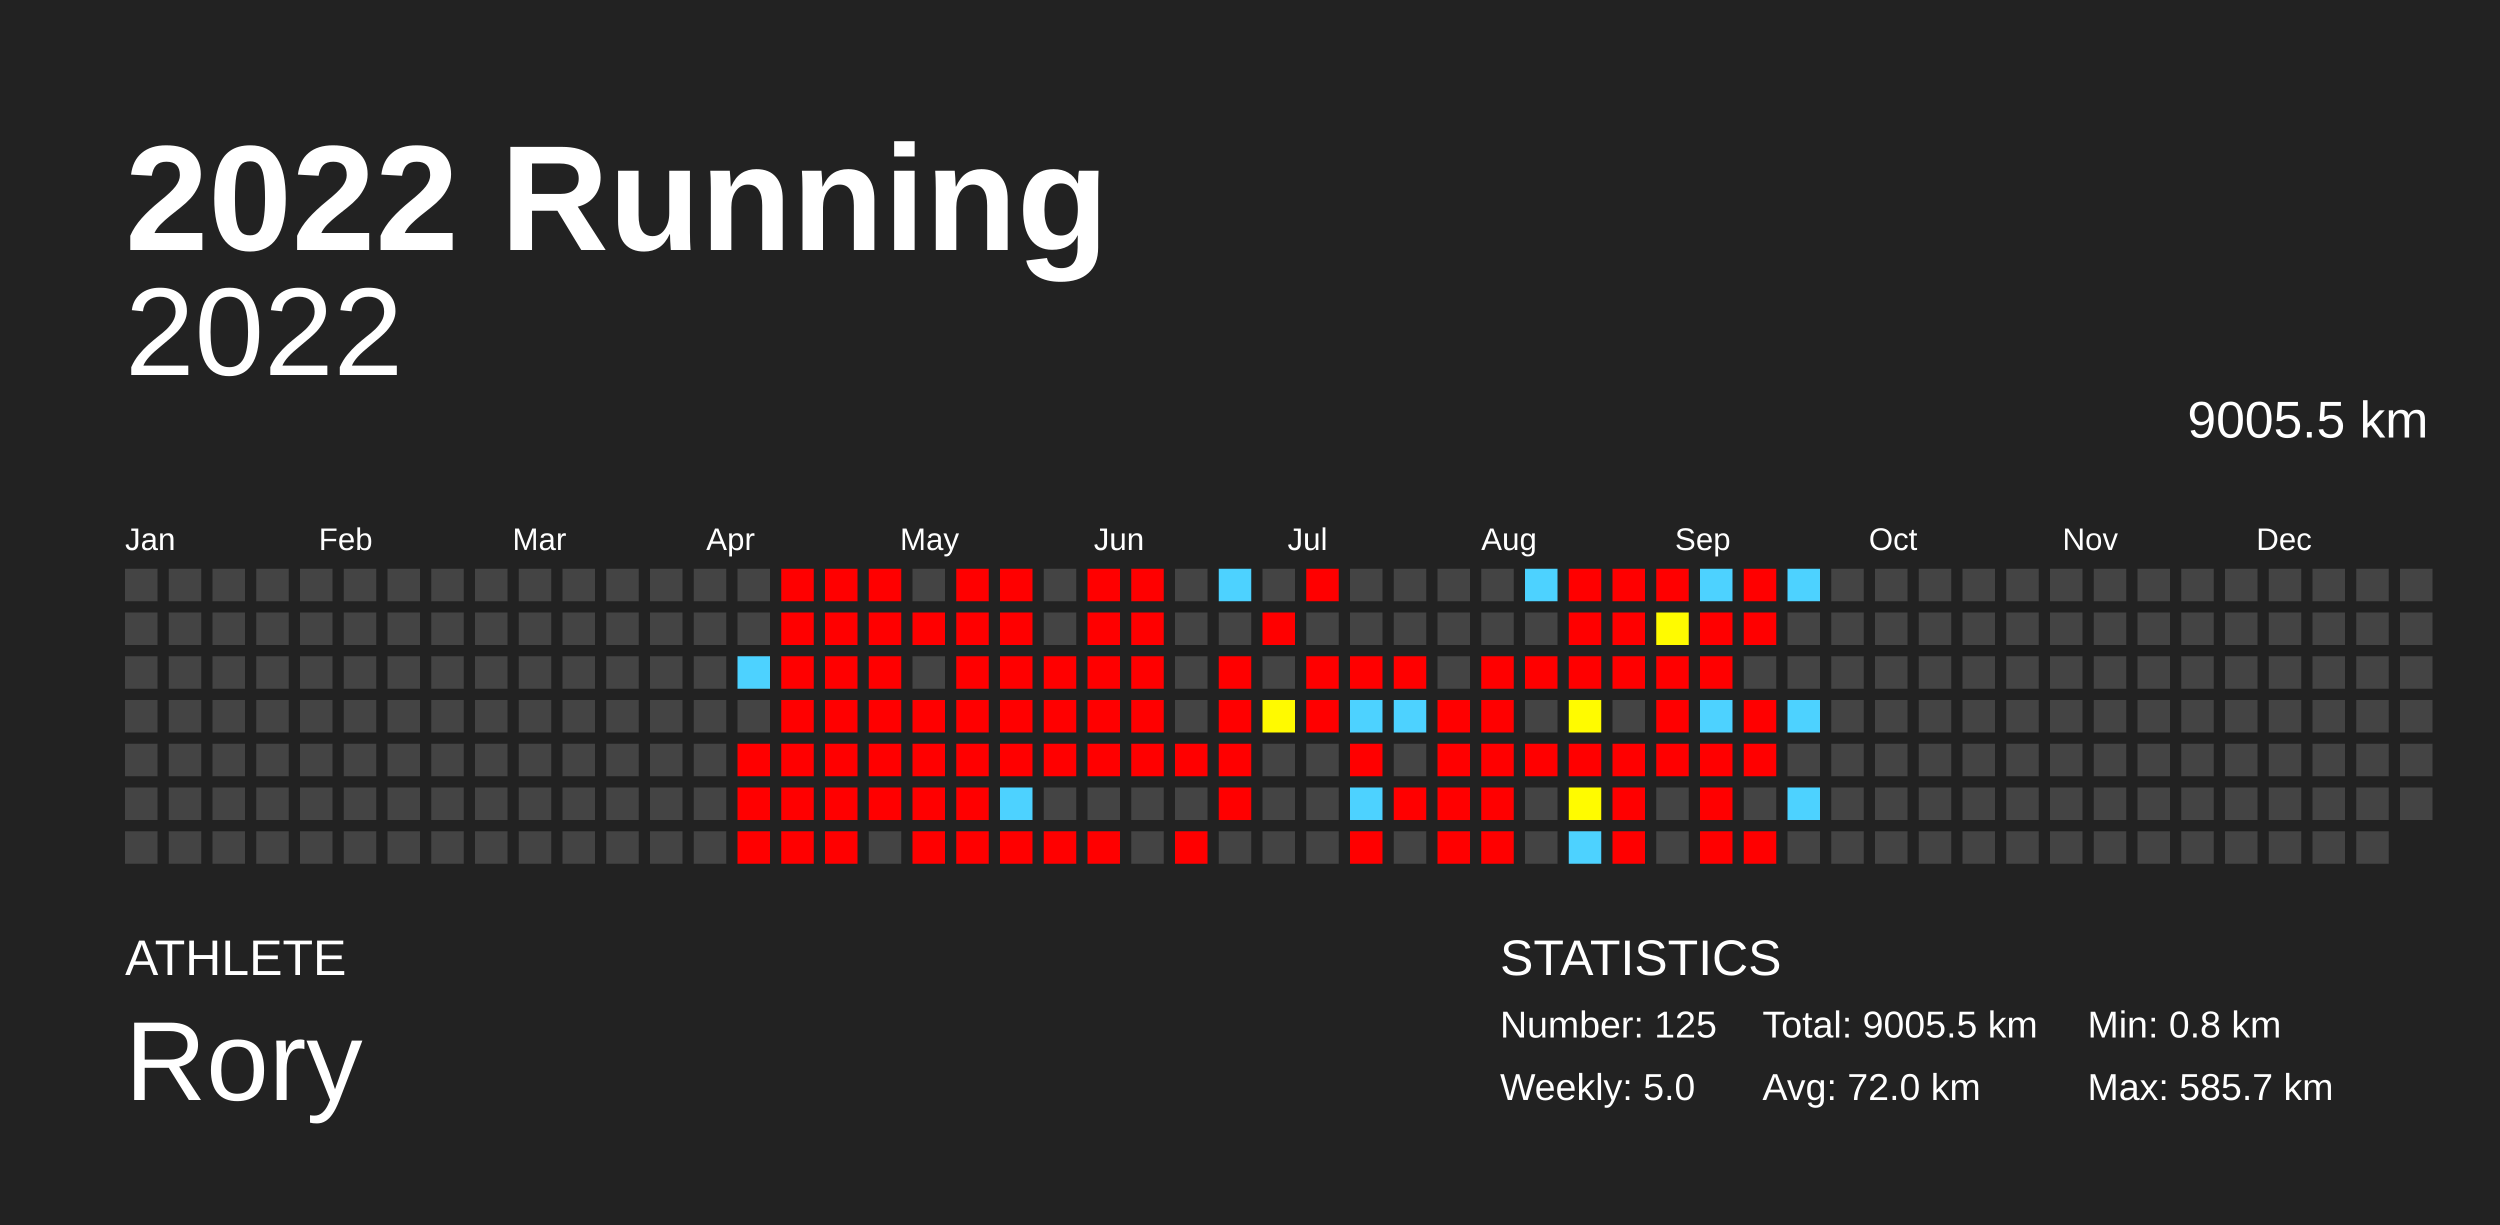
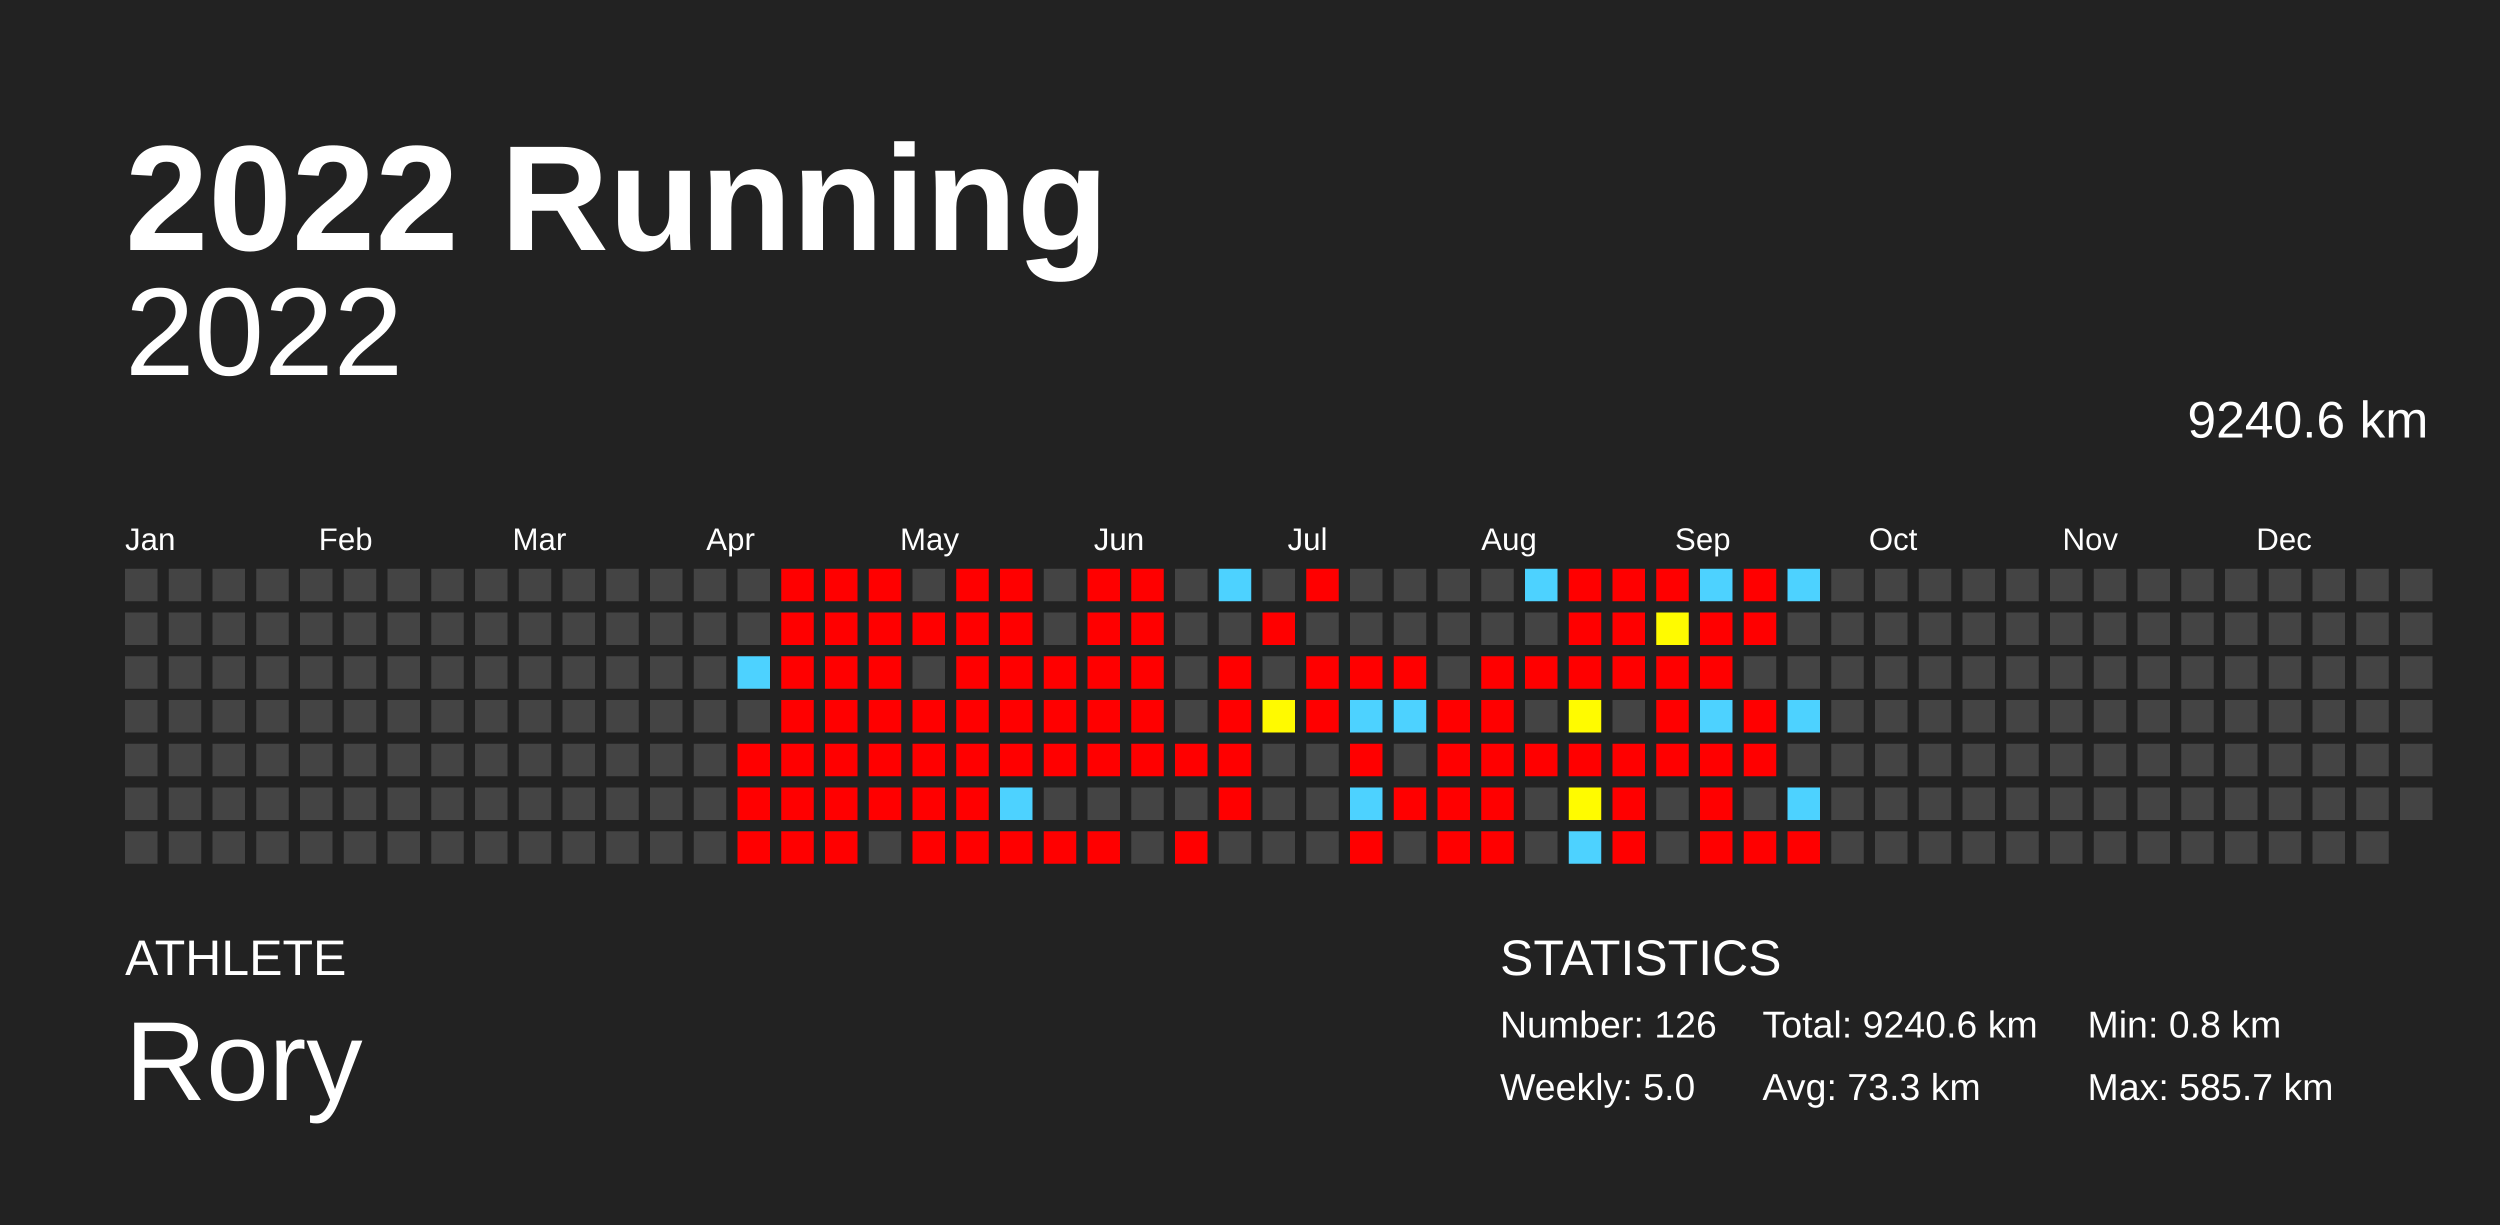
<svg xmlns="http://www.w3.org/2000/svg" baseProfile="full" height="98mm" version="1.1" viewBox="0,0,200,98" width="200mm">
  <defs />
  <rect fill="#222222" height="98" width="200" x="0" y="0" />
  <text fill="#FFFFFF" style="font-size:12px; font-family:Arial; font-weight:bold;" x="10" y="20">2022 Running</text>
  <text fill="#FFFFFF" style="font-size:4px; font-family:Arial" x="10" y="78">ATHLETE</text>
  <text fill="#FFFFFF" style="font-size:9px; font-family:Arial" x="10" y="88">Rory</text>
  <text fill="#FFFFFF" style="font-size:4px; font-family:Arial" x="120" y="78">STATISTICS</text>
-   <text fill="#FFFFFF" style="font-size:3px; font-family:Arial" x="120" y="83">Number: 125</text>
+   <text fill="#FFFFFF" style="font-size:3px; font-family:Arial" x="120" y="83">Number: 126</text>
  <text fill="#FFFFFF" style="font-size:3px; font-family:Arial" x="120" y="88">Weekly: 5.0</text>
-   <text fill="#FFFFFF" style="font-size:3px; font-family:Arial" x="141" y="83">Total: 9005.5 km</text>
-   <text fill="#FFFFFF" style="font-size:3px; font-family:Arial" x="141" y="88">Avg: 72.0 km</text>
+   <text fill="#FFFFFF" style="font-size:3px; font-family:Arial" x="141" y="83">Total: 9240.6 km</text>
+   <text fill="#FFFFFF" style="font-size:3px; font-family:Arial" x="141" y="88">Avg: 73.3 km</text>
  <text fill="#FFFFFF" style="font-size:3px; font-family:Arial" x="167" y="83">Min: 0.8 km</text>
  <text fill="#FFFFFF" style="font-size:3px; font-family:Arial" x="167" y="88">Max: 585.7 km</text>
  <text alignment-baseline="hanging" fill="#FFFFFF" style="font-size:10.0px; font-family:Arial;" x="10" y="30">2022</text>
-   <text alignment-baseline="hanging" fill="#FFFFFF" style="font-size:4.125px; font-family:Arial;" x="175" y="35">9005.5 km</text>
+   <text alignment-baseline="hanging" fill="#FFFFFF" style="font-size:4.125px; font-family:Arial;" x="175" y="35">9240.6 km</text>
  <text fill="#FFFFFF" style="font-size:2.5px; font-family:Arial" x="10.0" y="44">Jan</text>
  <text fill="#FFFFFF" style="font-size:2.5px; font-family:Arial" x="25.5" y="44">Feb</text>
  <text fill="#FFFFFF" style="font-size:2.5px; font-family:Arial" x="41.0" y="44">Mar</text>
  <text fill="#FFFFFF" style="font-size:2.5px; font-family:Arial" x="56.5" y="44">Apr</text>
  <text fill="#FFFFFF" style="font-size:2.5px; font-family:Arial" x="72.0" y="44">May</text>
  <text fill="#FFFFFF" style="font-size:2.5px; font-family:Arial" x="87.5" y="44">Jun</text>
  <text fill="#FFFFFF" style="font-size:2.5px; font-family:Arial" x="103.0" y="44">Jul</text>
  <text fill="#FFFFFF" style="font-size:2.5px; font-family:Arial" x="118.5" y="44">Aug</text>
  <text fill="#FFFFFF" style="font-size:2.5px; font-family:Arial" x="134.0" y="44">Sep</text>
  <text fill="#FFFFFF" style="font-size:2.5px; font-family:Arial" x="149.5" y="44">Oct</text>
  <text fill="#FFFFFF" style="font-size:2.5px; font-family:Arial" x="165.0" y="44">Nov</text>
  <text fill="#FFFFFF" style="font-size:2.5px; font-family:Arial" x="180.5" y="44">Dec</text>
  <rect fill="#444444" height="2.6" width="2.6" x="10.0" y="45.5" />
  <rect fill="#444444" height="2.6" width="2.6" x="10.0" y="49.0" />
  <rect fill="#444444" height="2.6" width="2.6" x="10.0" y="52.5" />
  <rect fill="#444444" height="2.6" width="2.6" x="10.0" y="56.0" />
  <rect fill="#444444" height="2.6" width="2.6" x="10.0" y="59.5" />
  <rect fill="#444444" height="2.6" width="2.6" x="10.0" y="63.0" />
  <rect fill="#444444" height="2.6" width="2.6" x="10.0" y="66.5" />
  <rect fill="#444444" height="2.6" width="2.6" x="13.5" y="45.5" />
  <rect fill="#444444" height="2.6" width="2.6" x="13.5" y="49.0" />
  <rect fill="#444444" height="2.6" width="2.6" x="13.5" y="52.5" />
  <rect fill="#444444" height="2.6" width="2.6" x="13.5" y="56.0" />
  <rect fill="#444444" height="2.6" width="2.6" x="13.5" y="59.5" />
  <rect fill="#444444" height="2.6" width="2.6" x="13.5" y="63.0" />
  <rect fill="#444444" height="2.6" width="2.6" x="13.5" y="66.5" />
  <rect fill="#444444" height="2.6" width="2.6" x="17.0" y="45.5" />
  <rect fill="#444444" height="2.6" width="2.6" x="17.0" y="49.0" />
  <rect fill="#444444" height="2.6" width="2.6" x="17.0" y="52.5" />
  <rect fill="#444444" height="2.6" width="2.6" x="17.0" y="56.0" />
  <rect fill="#444444" height="2.6" width="2.6" x="17.0" y="59.5" />
  <rect fill="#444444" height="2.6" width="2.6" x="17.0" y="63.0" />
  <rect fill="#444444" height="2.6" width="2.6" x="17.0" y="66.5" />
  <rect fill="#444444" height="2.6" width="2.6" x="20.5" y="45.5" />
  <rect fill="#444444" height="2.6" width="2.6" x="20.5" y="49.0" />
  <rect fill="#444444" height="2.6" width="2.6" x="20.5" y="52.5" />
  <rect fill="#444444" height="2.6" width="2.6" x="20.5" y="56.0" />
  <rect fill="#444444" height="2.6" width="2.6" x="20.5" y="59.5" />
  <rect fill="#444444" height="2.6" width="2.6" x="20.5" y="63.0" />
  <rect fill="#444444" height="2.6" width="2.6" x="20.5" y="66.5" />
  <rect fill="#444444" height="2.6" width="2.6" x="24.0" y="45.5" />
  <rect fill="#444444" height="2.6" width="2.6" x="24.0" y="49.0" />
  <rect fill="#444444" height="2.6" width="2.6" x="24.0" y="52.5" />
  <rect fill="#444444" height="2.6" width="2.6" x="24.0" y="56.0" />
  <rect fill="#444444" height="2.6" width="2.6" x="24.0" y="59.5" />
  <rect fill="#444444" height="2.6" width="2.6" x="24.0" y="63.0" />
  <rect fill="#444444" height="2.6" width="2.6" x="24.0" y="66.5" />
  <rect fill="#444444" height="2.6" width="2.6" x="27.5" y="45.5" />
  <rect fill="#444444" height="2.6" width="2.6" x="27.5" y="49.0" />
  <rect fill="#444444" height="2.6" width="2.6" x="27.5" y="52.5" />
  <rect fill="#444444" height="2.6" width="2.6" x="27.5" y="56.0" />
  <rect fill="#444444" height="2.6" width="2.6" x="27.5" y="59.5" />
  <rect fill="#444444" height="2.6" width="2.6" x="27.5" y="63.0" />
  <rect fill="#444444" height="2.6" width="2.6" x="27.5" y="66.5" />
  <rect fill="#444444" height="2.6" width="2.6" x="31.0" y="45.5" />
  <rect fill="#444444" height="2.6" width="2.6" x="31.0" y="49.0" />
  <rect fill="#444444" height="2.6" width="2.6" x="31.0" y="52.5" />
  <rect fill="#444444" height="2.6" width="2.6" x="31.0" y="56.0" />
  <rect fill="#444444" height="2.6" width="2.6" x="31.0" y="59.5" />
  <rect fill="#444444" height="2.6" width="2.6" x="31.0" y="63.0" />
  <rect fill="#444444" height="2.6" width="2.6" x="31.0" y="66.5" />
  <rect fill="#444444" height="2.6" width="2.6" x="34.5" y="45.5" />
  <rect fill="#444444" height="2.6" width="2.6" x="34.5" y="49.0" />
  <rect fill="#444444" height="2.6" width="2.6" x="34.5" y="52.5" />
  <rect fill="#444444" height="2.6" width="2.6" x="34.5" y="56.0" />
  <rect fill="#444444" height="2.6" width="2.6" x="34.5" y="59.5" />
  <rect fill="#444444" height="2.6" width="2.6" x="34.5" y="63.0" />
  <rect fill="#444444" height="2.6" width="2.6" x="34.5" y="66.5" />
  <rect fill="#444444" height="2.6" width="2.6" x="38.0" y="45.5" />
  <rect fill="#444444" height="2.6" width="2.6" x="38.0" y="49.0" />
  <rect fill="#444444" height="2.6" width="2.6" x="38.0" y="52.5" />
  <rect fill="#444444" height="2.6" width="2.6" x="38.0" y="56.0" />
  <rect fill="#444444" height="2.6" width="2.6" x="38.0" y="59.5" />
  <rect fill="#444444" height="2.6" width="2.6" x="38.0" y="63.0" />
  <rect fill="#444444" height="2.6" width="2.6" x="38.0" y="66.5" />
  <rect fill="#444444" height="2.6" width="2.6" x="41.5" y="45.5" />
  <rect fill="#444444" height="2.6" width="2.6" x="41.5" y="49.0" />
  <rect fill="#444444" height="2.6" width="2.6" x="41.5" y="52.5" />
  <rect fill="#444444" height="2.6" width="2.6" x="41.5" y="56.0" />
  <rect fill="#444444" height="2.6" width="2.6" x="41.5" y="59.5" />
  <rect fill="#444444" height="2.6" width="2.6" x="41.5" y="63.0" />
  <rect fill="#444444" height="2.6" width="2.6" x="41.5" y="66.5" />
  <rect fill="#444444" height="2.6" width="2.6" x="45.0" y="45.5" />
  <rect fill="#444444" height="2.6" width="2.6" x="45.0" y="49.0" />
  <rect fill="#444444" height="2.6" width="2.6" x="45.0" y="52.5" />
  <rect fill="#444444" height="2.6" width="2.6" x="45.0" y="56.0" />
  <rect fill="#444444" height="2.6" width="2.6" x="45.0" y="59.5" />
  <rect fill="#444444" height="2.6" width="2.6" x="45.0" y="63.0" />
  <rect fill="#444444" height="2.6" width="2.6" x="45.0" y="66.5" />
  <rect fill="#444444" height="2.6" width="2.6" x="48.5" y="45.5" />
  <rect fill="#444444" height="2.6" width="2.6" x="48.5" y="49.0" />
  <rect fill="#444444" height="2.6" width="2.6" x="48.5" y="52.5" />
  <rect fill="#444444" height="2.6" width="2.6" x="48.5" y="56.0" />
  <rect fill="#444444" height="2.6" width="2.6" x="48.5" y="59.5" />
  <rect fill="#444444" height="2.6" width="2.6" x="48.5" y="63.0" />
  <rect fill="#444444" height="2.6" width="2.6" x="48.5" y="66.5" />
  <rect fill="#444444" height="2.6" width="2.6" x="52.0" y="45.5" />
  <rect fill="#444444" height="2.6" width="2.6" x="52.0" y="49.0" />
  <rect fill="#444444" height="2.6" width="2.6" x="52.0" y="52.5" />
  <rect fill="#444444" height="2.6" width="2.6" x="52.0" y="56.0" />
  <rect fill="#444444" height="2.6" width="2.6" x="52.0" y="59.5" />
  <rect fill="#444444" height="2.6" width="2.6" x="52.0" y="63.0" />
  <rect fill="#444444" height="2.6" width="2.6" x="52.0" y="66.5" />
  <rect fill="#444444" height="2.6" width="2.6" x="55.5" y="45.5" />
  <rect fill="#444444" height="2.6" width="2.6" x="55.5" y="49.0" />
  <rect fill="#444444" height="2.6" width="2.6" x="55.5" y="52.5" />
  <rect fill="#444444" height="2.6" width="2.6" x="55.5" y="56.0" />
  <rect fill="#444444" height="2.6" width="2.6" x="55.5" y="59.5" />
  <rect fill="#444444" height="2.6" width="2.6" x="55.5" y="63.0" />
  <rect fill="#444444" height="2.6" width="2.6" x="55.5" y="66.5" />
  <rect fill="#444444" height="2.6" width="2.6" x="59.0" y="45.5" />
  <rect fill="#444444" height="2.6" width="2.6" x="59.0" y="49.0" />
  <rect fill="#4dd2ff" height="2.6" width="2.6" x="59.0" y="52.5" />
  <rect fill="#444444" height="2.6" width="2.6" x="59.0" y="56.0" />
  <rect fill="red" height="2.6" width="2.6" x="59.0" y="59.5" />
  <rect fill="red" height="2.6" width="2.6" x="59.0" y="63.0" />
  <rect fill="red" height="2.6" width="2.6" x="59.0" y="66.5" />
  <rect fill="red" height="2.6" width="2.6" x="62.5" y="45.5" />
  <rect fill="red" height="2.6" width="2.6" x="62.5" y="49.0" />
  <rect fill="red" height="2.6" width="2.6" x="62.5" y="52.5" />
  <rect fill="red" height="2.6" width="2.6" x="62.5" y="56.0" />
  <rect fill="red" height="2.6" width="2.6" x="62.5" y="59.5" />
  <rect fill="red" height="2.6" width="2.6" x="62.5" y="63.0" />
  <rect fill="red" height="2.6" width="2.6" x="62.5" y="66.5" />
  <rect fill="red" height="2.6" width="2.6" x="66.0" y="45.5" />
  <rect fill="red" height="2.6" width="2.6" x="66.0" y="49.0" />
  <rect fill="red" height="2.6" width="2.6" x="66.0" y="52.5" />
  <rect fill="red" height="2.6" width="2.6" x="66.0" y="56.0" />
  <rect fill="red" height="2.6" width="2.6" x="66.0" y="59.5" />
  <rect fill="red" height="2.6" width="2.6" x="66.0" y="63.0" />
  <rect fill="red" height="2.6" width="2.6" x="66.0" y="66.5" />
  <rect fill="red" height="2.6" width="2.6" x="69.5" y="45.5" />
  <rect fill="red" height="2.6" width="2.6" x="69.5" y="49.0" />
  <rect fill="red" height="2.6" width="2.6" x="69.5" y="52.5" />
  <rect fill="red" height="2.6" width="2.6" x="69.5" y="56.0" />
  <rect fill="red" height="2.6" width="2.6" x="69.5" y="59.5" />
  <rect fill="red" height="2.6" width="2.6" x="69.5" y="63.0" />
  <rect fill="#444444" height="2.6" width="2.6" x="69.5" y="66.5" />
  <rect fill="#444444" height="2.6" width="2.6" x="73.0" y="45.5" />
  <rect fill="red" height="2.6" width="2.6" x="73.0" y="49.0" />
  <rect fill="#444444" height="2.6" width="2.6" x="73.0" y="52.5" />
  <rect fill="red" height="2.6" width="2.6" x="73.0" y="56.0" />
  <rect fill="red" height="2.6" width="2.6" x="73.0" y="59.5" />
  <rect fill="red" height="2.6" width="2.6" x="73.0" y="63.0" />
  <rect fill="red" height="2.6" width="2.6" x="73.0" y="66.5" />
  <rect fill="red" height="2.6" width="2.6" x="76.5" y="45.5" />
  <rect fill="red" height="2.6" width="2.6" x="76.5" y="49.0" />
  <rect fill="red" height="2.6" width="2.6" x="76.5" y="52.5" />
  <rect fill="red" height="2.6" width="2.6" x="76.5" y="56.0" />
  <rect fill="red" height="2.6" width="2.6" x="76.5" y="59.5" />
  <rect fill="red" height="2.6" width="2.6" x="76.5" y="63.0" />
  <rect fill="red" height="2.6" width="2.6" x="76.5" y="66.5" />
  <rect fill="red" height="2.6" width="2.6" x="80.0" y="45.5" />
  <rect fill="red" height="2.6" width="2.6" x="80.0" y="49.0" />
  <rect fill="red" height="2.6" width="2.6" x="80.0" y="52.5" />
  <rect fill="red" height="2.6" width="2.6" x="80.0" y="56.0" />
  <rect fill="red" height="2.6" width="2.6" x="80.0" y="59.5" />
  <rect fill="#4dd2ff" height="2.6" width="2.6" x="80.0" y="63.0" />
  <rect fill="red" height="2.6" width="2.6" x="80.0" y="66.5" />
  <rect fill="#444444" height="2.6" width="2.6" x="83.5" y="45.5" />
  <rect fill="#444444" height="2.6" width="2.6" x="83.5" y="49.0" />
  <rect fill="red" height="2.6" width="2.6" x="83.5" y="52.5" />
  <rect fill="red" height="2.6" width="2.6" x="83.5" y="56.0" />
  <rect fill="red" height="2.6" width="2.6" x="83.5" y="59.5" />
  <rect fill="#444444" height="2.6" width="2.6" x="83.5" y="63.0" />
  <rect fill="red" height="2.6" width="2.6" x="83.5" y="66.5" />
  <rect fill="red" height="2.6" width="2.6" x="87.0" y="45.5" />
  <rect fill="red" height="2.6" width="2.6" x="87.0" y="49.0" />
  <rect fill="red" height="2.6" width="2.6" x="87.0" y="52.5" />
  <rect fill="red" height="2.6" width="2.6" x="87.0" y="56.0" />
  <rect fill="red" height="2.6" width="2.6" x="87.0" y="59.5" />
  <rect fill="#444444" height="2.6" width="2.6" x="87.0" y="63.0" />
  <rect fill="red" height="2.6" width="2.6" x="87.0" y="66.5" />
  <rect fill="red" height="2.6" width="2.6" x="90.5" y="45.5" />
  <rect fill="red" height="2.6" width="2.6" x="90.5" y="49.0" />
  <rect fill="red" height="2.6" width="2.6" x="90.5" y="52.5" />
  <rect fill="red" height="2.6" width="2.6" x="90.5" y="56.0" />
  <rect fill="red" height="2.6" width="2.6" x="90.5" y="59.5" />
  <rect fill="#444444" height="2.6" width="2.6" x="90.5" y="63.0" />
  <rect fill="#444444" height="2.6" width="2.6" x="90.5" y="66.5" />
  <rect fill="#444444" height="2.6" width="2.6" x="94.0" y="45.5" />
  <rect fill="#444444" height="2.6" width="2.6" x="94.0" y="49.0" />
  <rect fill="#444444" height="2.6" width="2.6" x="94.0" y="52.5" />
  <rect fill="#444444" height="2.6" width="2.6" x="94.0" y="56.0" />
  <rect fill="red" height="2.6" width="2.6" x="94.0" y="59.5" />
  <rect fill="#444444" height="2.6" width="2.6" x="94.0" y="63.0" />
  <rect fill="red" height="2.6" width="2.6" x="94.0" y="66.5" />
  <rect fill="#4dd2ff" height="2.6" width="2.6" x="97.5" y="45.5" />
  <rect fill="#444444" height="2.6" width="2.6" x="97.5" y="49.0" />
  <rect fill="red" height="2.6" width="2.6" x="97.5" y="52.5" />
  <rect fill="red" height="2.6" width="2.6" x="97.5" y="56.0" />
  <rect fill="red" height="2.6" width="2.6" x="97.5" y="59.5" />
  <rect fill="red" height="2.6" width="2.6" x="97.5" y="63.0" />
  <rect fill="#444444" height="2.6" width="2.6" x="97.5" y="66.5" />
  <rect fill="#444444" height="2.6" width="2.6" x="101.0" y="45.5" />
  <rect fill="red" height="2.6" width="2.6" x="101.0" y="49.0" />
  <rect fill="#444444" height="2.6" width="2.6" x="101.0" y="52.5" />
  <rect fill="#fffa00" height="2.6" width="2.6" x="101.0" y="56.0" />
  <rect fill="#444444" height="2.6" width="2.6" x="101.0" y="59.5" />
  <rect fill="#444444" height="2.6" width="2.6" x="101.0" y="63.0" />
  <rect fill="#444444" height="2.6" width="2.6" x="101.0" y="66.5" />
  <rect fill="red" height="2.6" width="2.6" x="104.5" y="45.5" />
  <rect fill="#444444" height="2.6" width="2.6" x="104.5" y="49.0" />
  <rect fill="red" height="2.6" width="2.6" x="104.5" y="52.5" />
  <rect fill="red" height="2.6" width="2.6" x="104.5" y="56.0" />
  <rect fill="#444444" height="2.6" width="2.6" x="104.5" y="59.5" />
  <rect fill="#444444" height="2.6" width="2.6" x="104.5" y="63.0" />
  <rect fill="#444444" height="2.6" width="2.6" x="104.5" y="66.5" />
  <rect fill="#444444" height="2.6" width="2.6" x="108.0" y="45.5" />
  <rect fill="#444444" height="2.6" width="2.6" x="108.0" y="49.0" />
  <rect fill="red" height="2.6" width="2.6" x="108.0" y="52.5" />
  <rect fill="#4dd2ff" height="2.6" width="2.6" x="108.0" y="56.0" />
  <rect fill="red" height="2.6" width="2.6" x="108.0" y="59.5" />
  <rect fill="#4dd2ff" height="2.6" width="2.6" x="108.0" y="63.0" />
  <rect fill="red" height="2.6" width="2.6" x="108.0" y="66.5" />
  <rect fill="#444444" height="2.6" width="2.6" x="111.5" y="45.5" />
  <rect fill="#444444" height="2.6" width="2.6" x="111.5" y="49.0" />
  <rect fill="red" height="2.6" width="2.6" x="111.5" y="52.5" />
  <rect fill="#4dd2ff" height="2.6" width="2.6" x="111.5" y="56.0" />
  <rect fill="#444444" height="2.6" width="2.6" x="111.5" y="59.5" />
  <rect fill="red" height="2.6" width="2.6" x="111.5" y="63.0" />
  <rect fill="#444444" height="2.6" width="2.6" x="111.5" y="66.5" />
  <rect fill="#444444" height="2.6" width="2.6" x="115.0" y="45.5" />
  <rect fill="#444444" height="2.6" width="2.6" x="115.0" y="49.0" />
  <rect fill="#444444" height="2.6" width="2.6" x="115.0" y="52.5" />
  <rect fill="red" height="2.6" width="2.6" x="115.0" y="56.0" />
  <rect fill="red" height="2.6" width="2.6" x="115.0" y="59.5" />
  <rect fill="red" height="2.6" width="2.6" x="115.0" y="63.0" />
  <rect fill="red" height="2.6" width="2.6" x="115.0" y="66.5" />
  <rect fill="#444444" height="2.6" width="2.6" x="118.5" y="45.5" />
  <rect fill="#444444" height="2.6" width="2.6" x="118.5" y="49.0" />
  <rect fill="red" height="2.6" width="2.6" x="118.5" y="52.5" />
  <rect fill="red" height="2.6" width="2.6" x="118.5" y="56.0" />
  <rect fill="red" height="2.6" width="2.6" x="118.5" y="59.5" />
  <rect fill="red" height="2.6" width="2.6" x="118.5" y="63.0" />
  <rect fill="red" height="2.6" width="2.6" x="118.5" y="66.5" />
  <rect fill="#4dd2ff" height="2.6" width="2.6" x="122.0" y="45.5" />
  <rect fill="#444444" height="2.6" width="2.6" x="122.0" y="49.0" />
  <rect fill="red" height="2.6" width="2.6" x="122.0" y="52.5" />
  <rect fill="#444444" height="2.6" width="2.6" x="122.0" y="56.0" />
  <rect fill="red" height="2.6" width="2.6" x="122.0" y="59.5" />
  <rect fill="#444444" height="2.6" width="2.6" x="122.0" y="63.0" />
  <rect fill="#444444" height="2.6" width="2.6" x="122.0" y="66.5" />
  <rect fill="red" height="2.6" width="2.6" x="125.5" y="45.5" />
  <rect fill="red" height="2.6" width="2.6" x="125.5" y="49.0" />
  <rect fill="red" height="2.6" width="2.6" x="125.5" y="52.5" />
  <rect fill="#fffb00" height="2.6" width="2.6" x="125.5" y="56.0" />
  <rect fill="red" height="2.6" width="2.6" x="125.5" y="59.5" />
  <rect fill="#fffb00" height="2.6" width="2.6" x="125.5" y="63.0" />
  <rect fill="#4dd2ff" height="2.6" width="2.6" x="125.5" y="66.5" />
  <rect fill="red" height="2.6" width="2.6" x="129.0" y="45.5" />
  <rect fill="red" height="2.6" width="2.6" x="129.0" y="49.0" />
  <rect fill="red" height="2.6" width="2.6" x="129.0" y="52.5" />
  <rect fill="#444444" height="2.6" width="2.6" x="129.0" y="56.0" />
  <rect fill="red" height="2.6" width="2.6" x="129.0" y="59.5" />
  <rect fill="red" height="2.6" width="2.6" x="129.0" y="63.0" />
  <rect fill="red" height="2.6" width="2.6" x="129.0" y="66.5" />
  <rect fill="red" height="2.6" width="2.6" x="132.5" y="45.5" />
  <rect fill="#fffb00" height="2.6" width="2.6" x="132.5" y="49.0" />
  <rect fill="red" height="2.6" width="2.6" x="132.5" y="52.5" />
  <rect fill="red" height="2.6" width="2.6" x="132.5" y="56.0" />
  <rect fill="red" height="2.6" width="2.6" x="132.5" y="59.5" />
  <rect fill="#444444" height="2.6" width="2.6" x="132.5" y="63.0" />
  <rect fill="#444444" height="2.6" width="2.6" x="132.5" y="66.5" />
  <rect fill="#4dd2ff" height="2.6" width="2.6" x="136.0" y="45.5" />
  <rect fill="red" height="2.6" width="2.6" x="136.0" y="49.0" />
  <rect fill="red" height="2.6" width="2.6" x="136.0" y="52.5" />
  <rect fill="#4dd2ff" height="2.6" width="2.6" x="136.0" y="56.0" />
  <rect fill="red" height="2.6" width="2.6" x="136.0" y="59.5" />
  <rect fill="red" height="2.6" width="2.6" x="136.0" y="63.0" />
  <rect fill="red" height="2.6" width="2.6" x="136.0" y="66.5" />
  <rect fill="red" height="2.6" width="2.6" x="139.5" y="45.5" />
  <rect fill="red" height="2.6" width="2.6" x="139.5" y="49.0" />
  <rect fill="#444444" height="2.6" width="2.6" x="139.5" y="52.5" />
  <rect fill="red" height="2.6" width="2.6" x="139.5" y="56.0" />
  <rect fill="red" height="2.6" width="2.6" x="139.5" y="59.5" />
  <rect fill="#444444" height="2.6" width="2.6" x="139.5" y="63.0" />
  <rect fill="red" height="2.6" width="2.6" x="139.5" y="66.5" />
  <rect fill="#4dd2ff" height="2.6" width="2.6" x="143.0" y="45.5" />
  <rect fill="#444444" height="2.6" width="2.6" x="143.0" y="49.0" />
  <rect fill="#444444" height="2.6" width="2.6" x="143.0" y="52.5" />
  <rect fill="#4dd2ff" height="2.6" width="2.6" x="143.0" y="56.0" />
  <rect fill="#444444" height="2.6" width="2.6" x="143.0" y="59.5" />
  <rect fill="#4dd2ff" height="2.6" width="2.6" x="143.0" y="63.0" />
-   <rect fill="#444444" height="2.6" width="2.6" x="143.0" y="66.5" />
+   <rect fill="red" height="2.6" width="2.6" x="143.0" y="66.5" />
  <rect fill="#444444" height="2.6" width="2.6" x="146.5" y="45.5" />
  <rect fill="#444444" height="2.6" width="2.6" x="146.5" y="49.0" />
  <rect fill="#444444" height="2.6" width="2.6" x="146.5" y="52.5" />
  <rect fill="#444444" height="2.6" width="2.6" x="146.5" y="56.0" />
  <rect fill="#444444" height="2.6" width="2.6" x="146.5" y="59.5" />
  <rect fill="#444444" height="2.6" width="2.6" x="146.5" y="63.0" />
  <rect fill="#444444" height="2.6" width="2.6" x="146.5" y="66.5" />
  <rect fill="#444444" height="2.6" width="2.6" x="150.0" y="45.5" />
  <rect fill="#444444" height="2.6" width="2.6" x="150.0" y="49.0" />
  <rect fill="#444444" height="2.6" width="2.6" x="150.0" y="52.5" />
  <rect fill="#444444" height="2.6" width="2.6" x="150.0" y="56.0" />
  <rect fill="#444444" height="2.6" width="2.6" x="150.0" y="59.5" />
  <rect fill="#444444" height="2.6" width="2.6" x="150.0" y="63.0" />
  <rect fill="#444444" height="2.6" width="2.6" x="150.0" y="66.5" />
  <rect fill="#444444" height="2.6" width="2.6" x="153.5" y="45.5" />
  <rect fill="#444444" height="2.6" width="2.6" x="153.5" y="49.0" />
  <rect fill="#444444" height="2.6" width="2.6" x="153.5" y="52.5" />
  <rect fill="#444444" height="2.6" width="2.6" x="153.5" y="56.0" />
  <rect fill="#444444" height="2.6" width="2.6" x="153.5" y="59.5" />
  <rect fill="#444444" height="2.6" width="2.6" x="153.5" y="63.0" />
  <rect fill="#444444" height="2.6" width="2.6" x="153.5" y="66.5" />
  <rect fill="#444444" height="2.6" width="2.6" x="157.0" y="45.5" />
  <rect fill="#444444" height="2.6" width="2.6" x="157.0" y="49.0" />
  <rect fill="#444444" height="2.6" width="2.6" x="157.0" y="52.5" />
  <rect fill="#444444" height="2.6" width="2.6" x="157.0" y="56.0" />
  <rect fill="#444444" height="2.6" width="2.6" x="157.0" y="59.5" />
  <rect fill="#444444" height="2.6" width="2.6" x="157.0" y="63.0" />
  <rect fill="#444444" height="2.6" width="2.6" x="157.0" y="66.5" />
  <rect fill="#444444" height="2.6" width="2.6" x="160.5" y="45.5" />
  <rect fill="#444444" height="2.6" width="2.6" x="160.5" y="49.0" />
  <rect fill="#444444" height="2.6" width="2.6" x="160.5" y="52.5" />
  <rect fill="#444444" height="2.6" width="2.6" x="160.5" y="56.0" />
  <rect fill="#444444" height="2.6" width="2.6" x="160.5" y="59.5" />
  <rect fill="#444444" height="2.6" width="2.6" x="160.5" y="63.0" />
  <rect fill="#444444" height="2.6" width="2.6" x="160.5" y="66.5" />
  <rect fill="#444444" height="2.6" width="2.6" x="164.0" y="45.5" />
  <rect fill="#444444" height="2.6" width="2.6" x="164.0" y="49.0" />
  <rect fill="#444444" height="2.6" width="2.6" x="164.0" y="52.5" />
  <rect fill="#444444" height="2.6" width="2.6" x="164.0" y="56.0" />
  <rect fill="#444444" height="2.6" width="2.6" x="164.0" y="59.5" />
  <rect fill="#444444" height="2.6" width="2.6" x="164.0" y="63.0" />
  <rect fill="#444444" height="2.6" width="2.6" x="164.0" y="66.5" />
  <rect fill="#444444" height="2.6" width="2.6" x="167.5" y="45.5" />
  <rect fill="#444444" height="2.6" width="2.6" x="167.5" y="49.0" />
  <rect fill="#444444" height="2.6" width="2.6" x="167.5" y="52.5" />
  <rect fill="#444444" height="2.6" width="2.6" x="167.5" y="56.0" />
  <rect fill="#444444" height="2.6" width="2.6" x="167.5" y="59.5" />
  <rect fill="#444444" height="2.6" width="2.6" x="167.5" y="63.0" />
  <rect fill="#444444" height="2.6" width="2.6" x="167.5" y="66.5" />
  <rect fill="#444444" height="2.6" width="2.6" x="171.0" y="45.5" />
  <rect fill="#444444" height="2.6" width="2.6" x="171.0" y="49.0" />
  <rect fill="#444444" height="2.6" width="2.6" x="171.0" y="52.5" />
  <rect fill="#444444" height="2.6" width="2.6" x="171.0" y="56.0" />
  <rect fill="#444444" height="2.6" width="2.6" x="171.0" y="59.5" />
  <rect fill="#444444" height="2.6" width="2.6" x="171.0" y="63.0" />
  <rect fill="#444444" height="2.6" width="2.6" x="171.0" y="66.5" />
  <rect fill="#444444" height="2.6" width="2.6" x="174.5" y="45.5" />
  <rect fill="#444444" height="2.6" width="2.6" x="174.5" y="49.0" />
  <rect fill="#444444" height="2.6" width="2.6" x="174.5" y="52.5" />
  <rect fill="#444444" height="2.6" width="2.6" x="174.5" y="56.0" />
  <rect fill="#444444" height="2.6" width="2.6" x="174.5" y="59.5" />
  <rect fill="#444444" height="2.6" width="2.6" x="174.5" y="63.0" />
  <rect fill="#444444" height="2.6" width="2.6" x="174.5" y="66.5" />
  <rect fill="#444444" height="2.6" width="2.6" x="178.0" y="45.5" />
  <rect fill="#444444" height="2.6" width="2.6" x="178.0" y="49.0" />
  <rect fill="#444444" height="2.6" width="2.6" x="178.0" y="52.5" />
  <rect fill="#444444" height="2.6" width="2.6" x="178.0" y="56.0" />
  <rect fill="#444444" height="2.6" width="2.6" x="178.0" y="59.5" />
  <rect fill="#444444" height="2.6" width="2.6" x="178.0" y="63.0" />
  <rect fill="#444444" height="2.6" width="2.6" x="178.0" y="66.5" />
  <rect fill="#444444" height="2.6" width="2.6" x="181.5" y="45.5" />
  <rect fill="#444444" height="2.6" width="2.6" x="181.5" y="49.0" />
  <rect fill="#444444" height="2.6" width="2.6" x="181.5" y="52.5" />
  <rect fill="#444444" height="2.6" width="2.6" x="181.5" y="56.0" />
  <rect fill="#444444" height="2.6" width="2.6" x="181.5" y="59.5" />
  <rect fill="#444444" height="2.6" width="2.6" x="181.5" y="63.0" />
  <rect fill="#444444" height="2.6" width="2.6" x="181.5" y="66.5" />
  <rect fill="#444444" height="2.6" width="2.6" x="185.0" y="45.5" />
  <rect fill="#444444" height="2.6" width="2.6" x="185.0" y="49.0" />
  <rect fill="#444444" height="2.6" width="2.6" x="185.0" y="52.5" />
  <rect fill="#444444" height="2.6" width="2.6" x="185.0" y="56.0" />
  <rect fill="#444444" height="2.6" width="2.6" x="185.0" y="59.5" />
  <rect fill="#444444" height="2.6" width="2.6" x="185.0" y="63.0" />
  <rect fill="#444444" height="2.6" width="2.6" x="185.0" y="66.5" />
  <rect fill="#444444" height="2.6" width="2.6" x="188.5" y="45.5" />
  <rect fill="#444444" height="2.6" width="2.6" x="188.5" y="49.0" />
  <rect fill="#444444" height="2.6" width="2.6" x="188.5" y="52.5" />
  <rect fill="#444444" height="2.6" width="2.6" x="188.5" y="56.0" />
  <rect fill="#444444" height="2.6" width="2.6" x="188.5" y="59.5" />
  <rect fill="#444444" height="2.6" width="2.6" x="188.5" y="63.0" />
  <rect fill="#444444" height="2.6" width="2.6" x="188.5" y="66.5" />
  <rect fill="#444444" height="2.6" width="2.6" x="192.0" y="45.5" />
  <rect fill="#444444" height="2.6" width="2.6" x="192.0" y="49.0" />
  <rect fill="#444444" height="2.6" width="2.6" x="192.0" y="52.5" />
  <rect fill="#444444" height="2.6" width="2.6" x="192.0" y="56.0" />
  <rect fill="#444444" height="2.6" width="2.6" x="192.0" y="59.5" />
  <rect fill="#444444" height="2.6" width="2.6" x="192.0" y="63.0" />
</svg>
